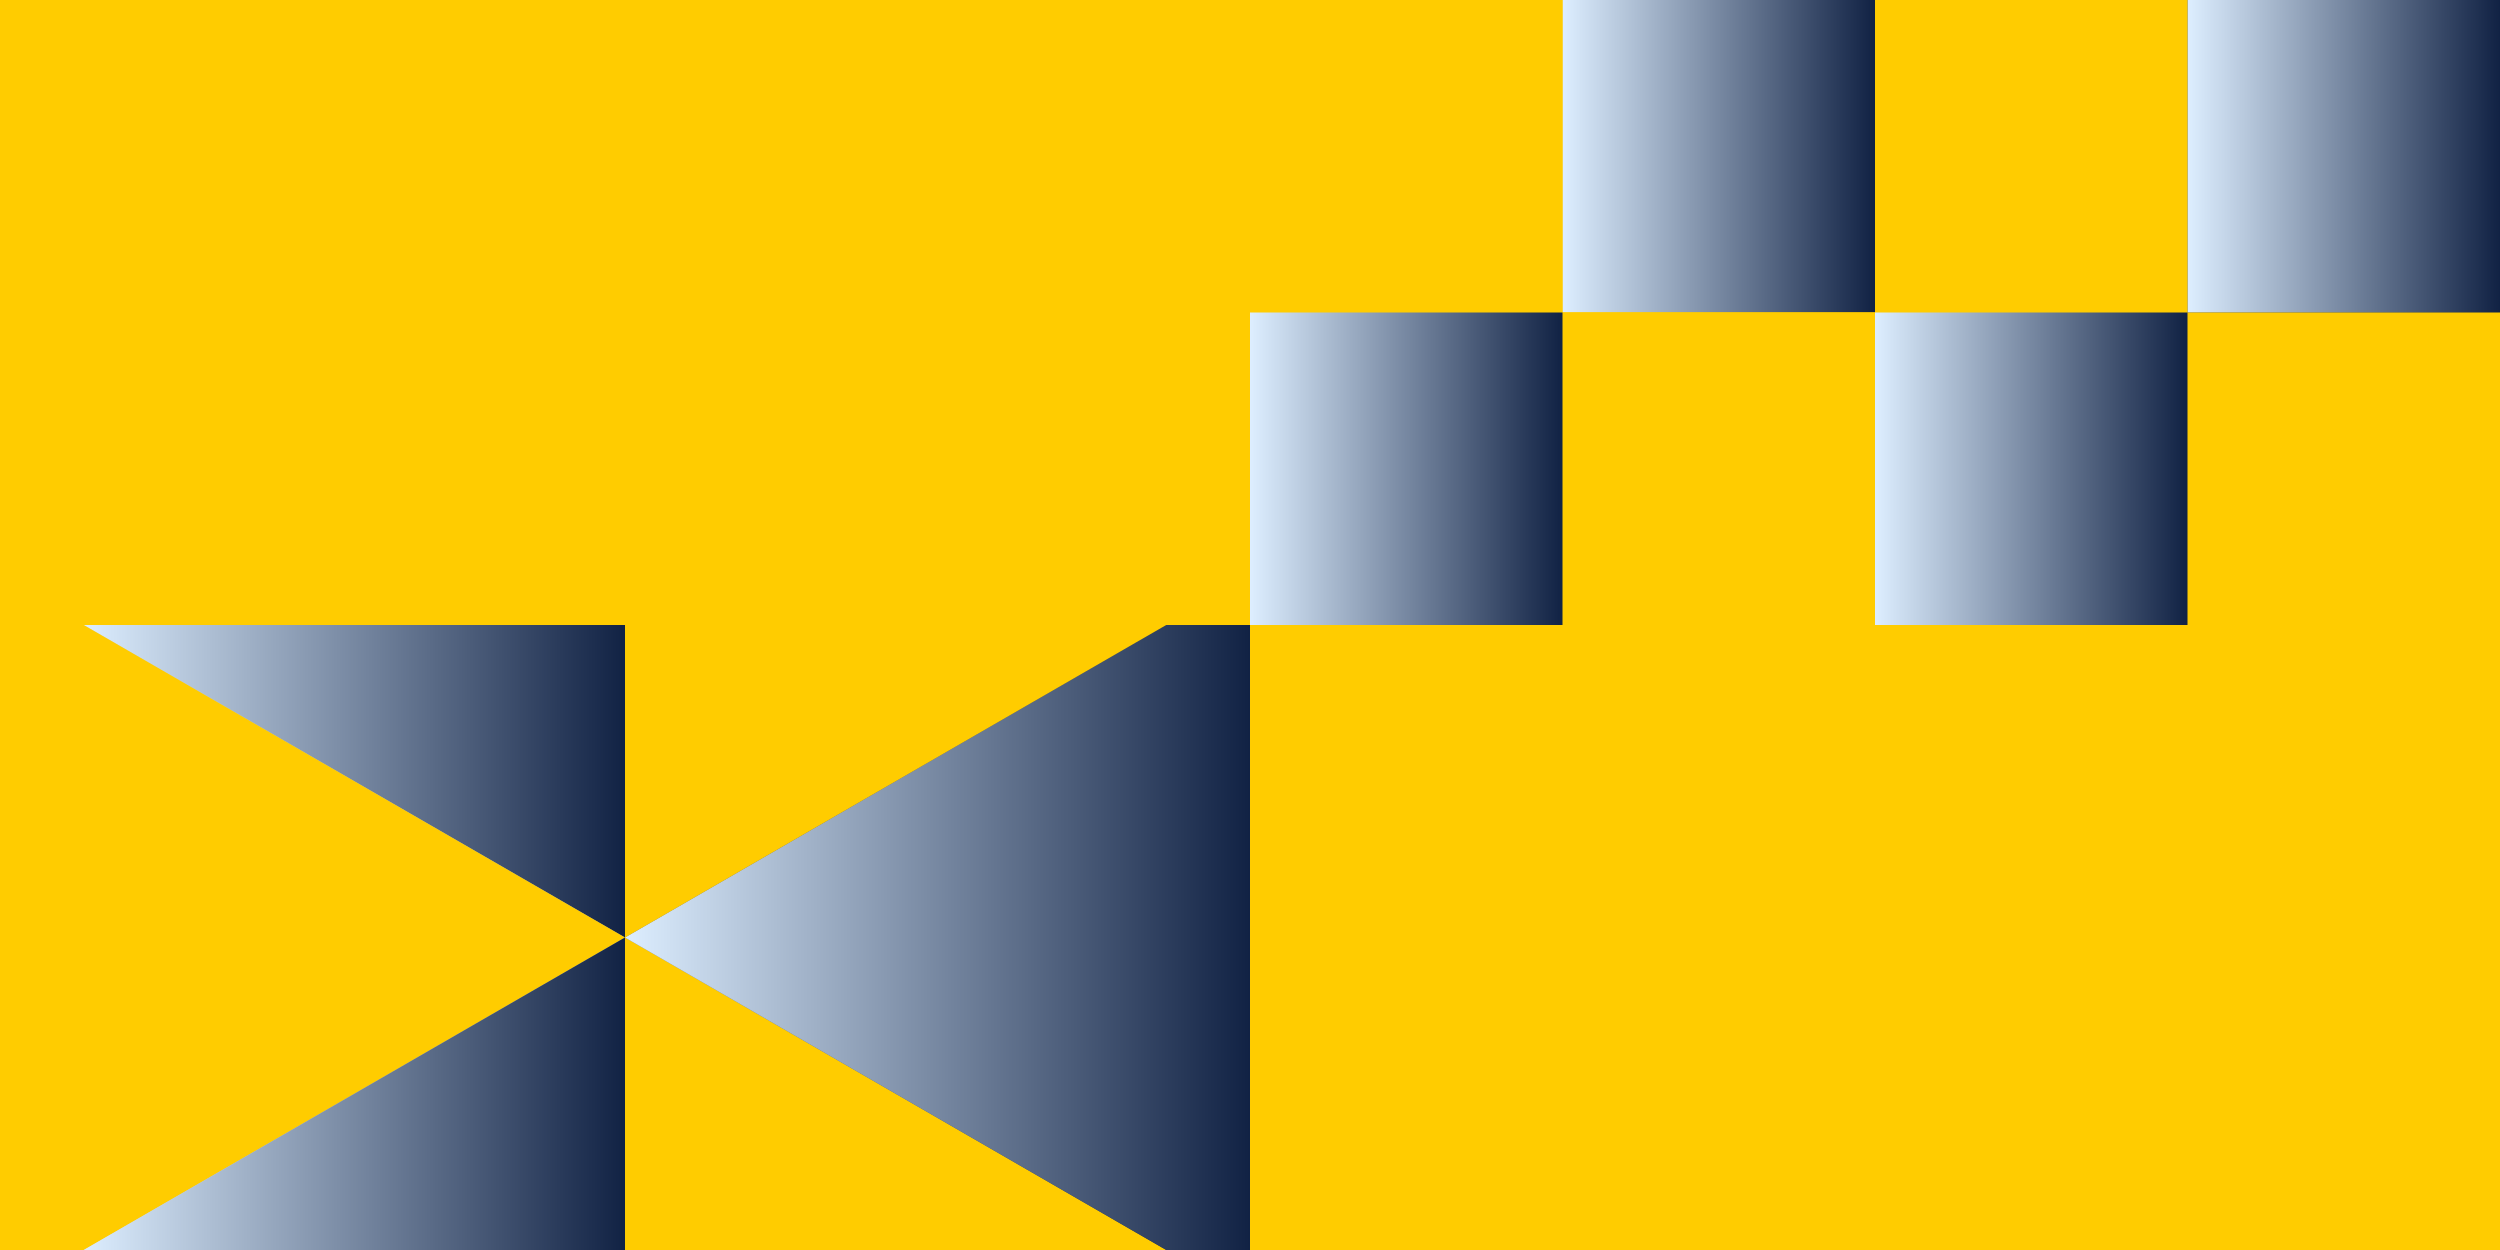
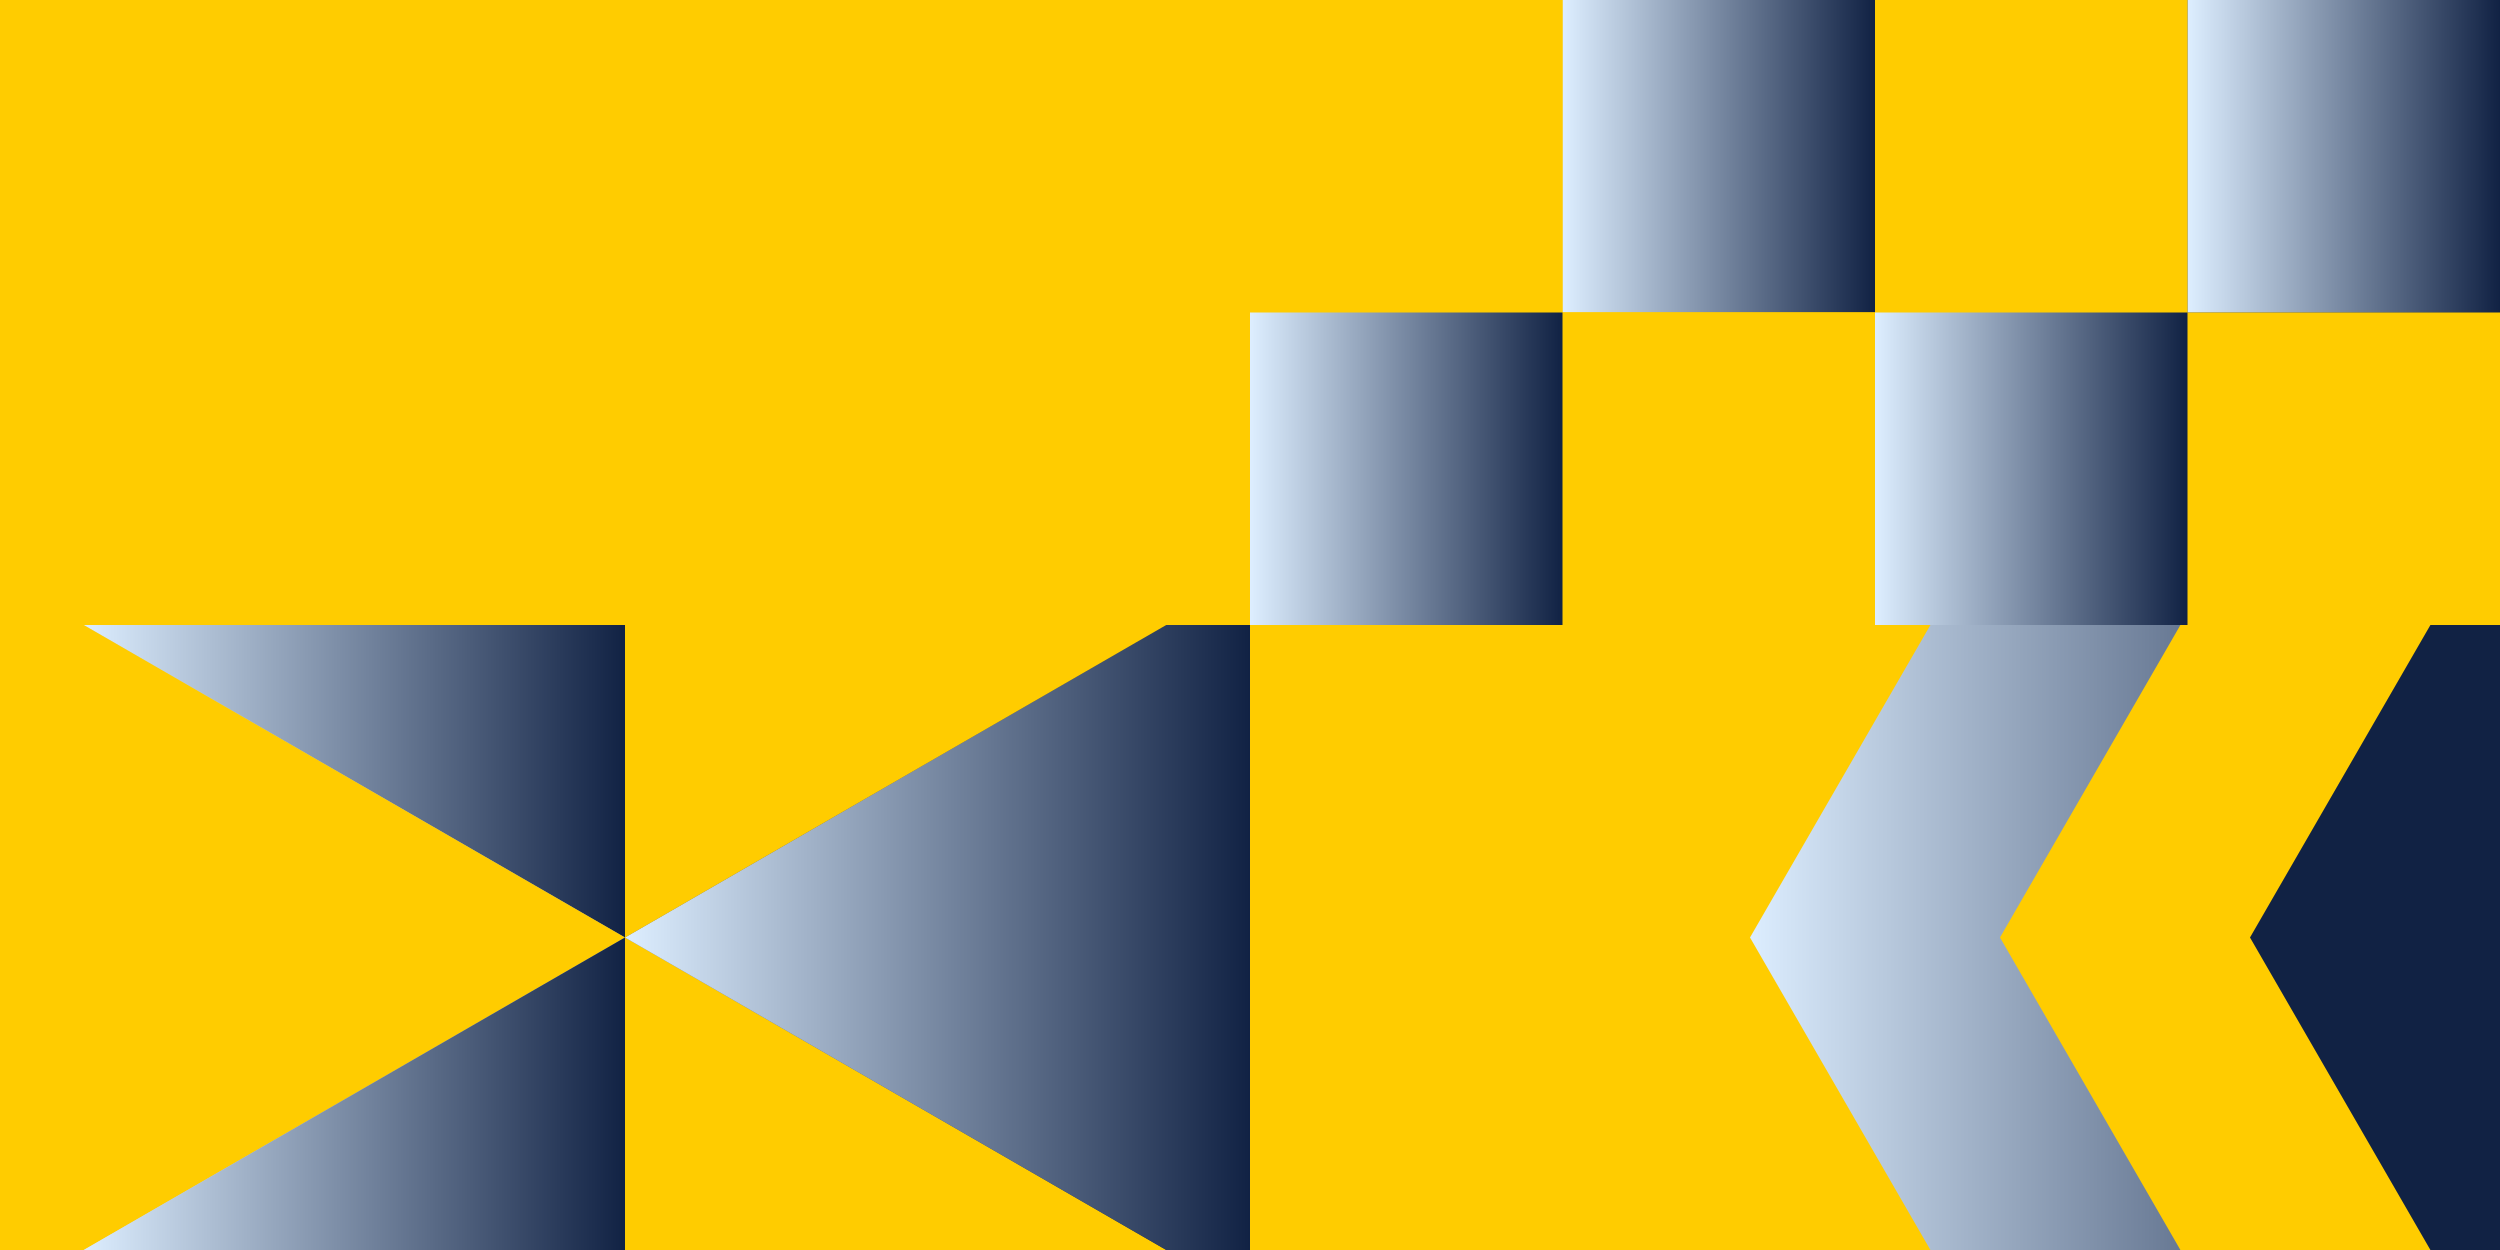
<svg xmlns="http://www.w3.org/2000/svg" viewBox="0 0 40 20" width="1200" height="600">
  <g transform="matrix(-1 0 0 1 40 0)">
-     <clipPath id="vx-844163e5695ed181-b34d-flag1">
+     <clipPath id="vx-2e9f29282c045782-b34d-flag1">
      <polygon points="0,0 40,0 40,20 0,20" />
    </clipPath>
-     <g clip-path="url(#vx-844163e5695ed181-b34d-flag1)">
-       <linearGradient id="vx-844163e5695ed181-b34d-gradient2" x1="0" y1="0" x2="1" y2="0">
+     <g clip-path="url(#vx-2e9f29282c045782-b34d-flag1)">
+       <linearGradient id="vx-2e9f29282c045782-b34d-gradient2" x1="0" y1="0" x2="1" y2="0">
        <stop offset="0" stop-color="#112244" />
        <stop offset="1" stop-color="#ddeeff" />
      </linearGradient>
-       <polygon points="0,0 20,0 20,10 0,10" fill="url(#vx-844163e5695ed181-b34d-gradient2)" />
+       <polygon points="0,0 20,0 20,10 0,10" fill="url(#vx-2e9f29282c045782-b34d-gradient2)" />
      <polygon points="20,0 40,0 40,20 20,20" fill="#ffcc00" />
      <polygon points="0,10 40,10 40,20 0,20" fill="#ffcc00" />
-       <polygon points="20,10 40,10 40,20 20,20" fill="url(#vx-844163e5695ed181-b34d-gradient2)" />
-       <clipPath id="vx-844163e5695ed181-b34d-panel3">
+       <polygon points="20,10 40,10 40,20 20,20" fill="url(#vx-2e9f29282c045782-b34d-gradient2)" />
+       <clipPath id="vx-2e9f29282c045782-b34d-panel3">
        <polygon points="0,0 20,0 20,10 0,10" />
      </clipPath>
-       <g transform="translate(0 0)" clip-path="url(#vx-844163e5695ed181-b34d-panel3)" style="isolation:isolate">
-         <polygon points="0,0 5,0 5,5 0,5" fill="url(#vx-844163e5695ed181-b34d-gradient2)" />
+       <g transform="translate(0 0)" clip-path="url(#vx-2e9f29282c045782-b34d-panel3)" style="isolation:isolate">
+         <polygon points="0,0 5,0 5,5 0,5" fill="url(#vx-2e9f29282c045782-b34d-gradient2)" />
        <polygon points="5,0 20,0 20,10 5,10" fill="#ffcc00" />
-         <polygon points="10,0 15,0 15,5 10,5" fill="url(#vx-844163e5695ed181-b34d-gradient2)" />
+         <polygon points="10,0 15,0 15,5 10,5" fill="url(#vx-2e9f29282c045782-b34d-gradient2)" />
        <polygon points="15,0 20,0 20,10 15,10" fill="#ffcc00" />
        <polygon points="0,5 20,5 20,10 0,10" fill="#ffcc00" />
-         <polygon points="5,5 10,5 10,10 5,10" fill="url(#vx-844163e5695ed181-b34d-gradient2)" />
+         <polygon points="5,5 10,5 10,10 5,10" fill="url(#vx-2e9f29282c045782-b34d-gradient2)" />
        <polygon points="10,5 20,5 20,10 10,10" fill="#ffcc00" />
-         <polygon points="15,5 20,5 20,10 15,10" fill="url(#vx-844163e5695ed181-b34d-gradient2)" />
+         <polygon points="15,5 20,5 20,10 15,10" fill="url(#vx-2e9f29282c045782-b34d-gradient2)" />
      </g>
-       <clipPath id="vx-844163e5695ed181-b34d-panel4">
+       <clipPath id="vx-2e9f29282c045782-b34d-panel4">
        <polygon points="0,0 20,0 20,10 0,10" />
      </clipPath>
-       <g transform="translate(20 10)" clip-path="url(#vx-844163e5695ed181-b34d-panel4)" style="isolation:isolate">
-         <polygon points="0,0 20,0 20,10 0,10" fill="url(#vx-844163e5695ed181-b34d-gradient2)" />
-         <polygon points="18.66,0 10,5 10,0" fill="url(#vx-844163e5695ed181-b34d-gradient2)" />
+       <g transform="translate(20 10)" clip-path="url(#vx-2e9f29282c045782-b34d-panel4)" style="isolation:isolate">
+         <polygon points="0,0 20,0 20,10 0,10" fill="url(#vx-2e9f29282c045782-b34d-gradient2)" />
+         <polygon points="18.66,0 10,5 10,0" fill="url(#vx-2e9f29282c045782-b34d-gradient2)" />
        <polygon points="20,0 20,10 18.66,10 10,5 18.66,0" fill="#ffcc00" />
-         <polygon points="10,10 10,5 18.66,10" fill="url(#vx-844163e5695ed181-b34d-gradient2)" />
+         <polygon points="10,10 10,5 18.66,10" fill="url(#vx-2e9f29282c045782-b34d-gradient2)" />
        <polygon points="1.34,10 10,5 10,10" fill="#ffcc00" />
-         <polygon points="0,10 0,0 1.34,0 10,5 1.34,10" fill="url(#vx-844163e5695ed181-b34d-gradient2)" />
+         <polygon points="0,10 0,0 1.34,0 10,5 1.34,10" fill="url(#vx-2e9f29282c045782-b34d-gradient2)" />
        <polygon points="10,0 10,5 1.34,0" fill="#ffcc00" />
+       </g>
+       <clipPath id="vx-2e9f29282c045782-b34d-panel5">
+         <polygon points="0,0 20,0 20,10 0,10" />
+       </clipPath>
+       <g transform="translate(0 10)" clip-path="url(#vx-2e9f29282c045782-b34d-panel5)" style="isolation:isolate">
+         <polygon points="0,0 20,0 20,10 0,10" fill="#ffcc00" />
+         <linearGradient id="vx-2e9f29282c045782-b34d-gradient6" x1="0" y1="0" x2="1" y2="0" gradientUnits="userSpaceOnUse" gradientTransform="translate(0 0) scale(12 10)">
+           <stop offset="0" stop-color="#112244" />
+           <stop offset="1" stop-color="#ddeeff" />
+         </linearGradient>
+         <polygon points="12,5 -0.91,27.361 -4.91,27.361 8,5 -4.91,-17.361 -0.91,-17.361" fill="url(#vx-2e9f29282c045782-b34d-gradient6)" />
+         <polygon points="4,5 -8.91,27.361 -31.271,27.361 -31.271,-17.361 -8.91,-17.361" fill="#112244" />
      </g>
    </g>
  </g>
</svg>
